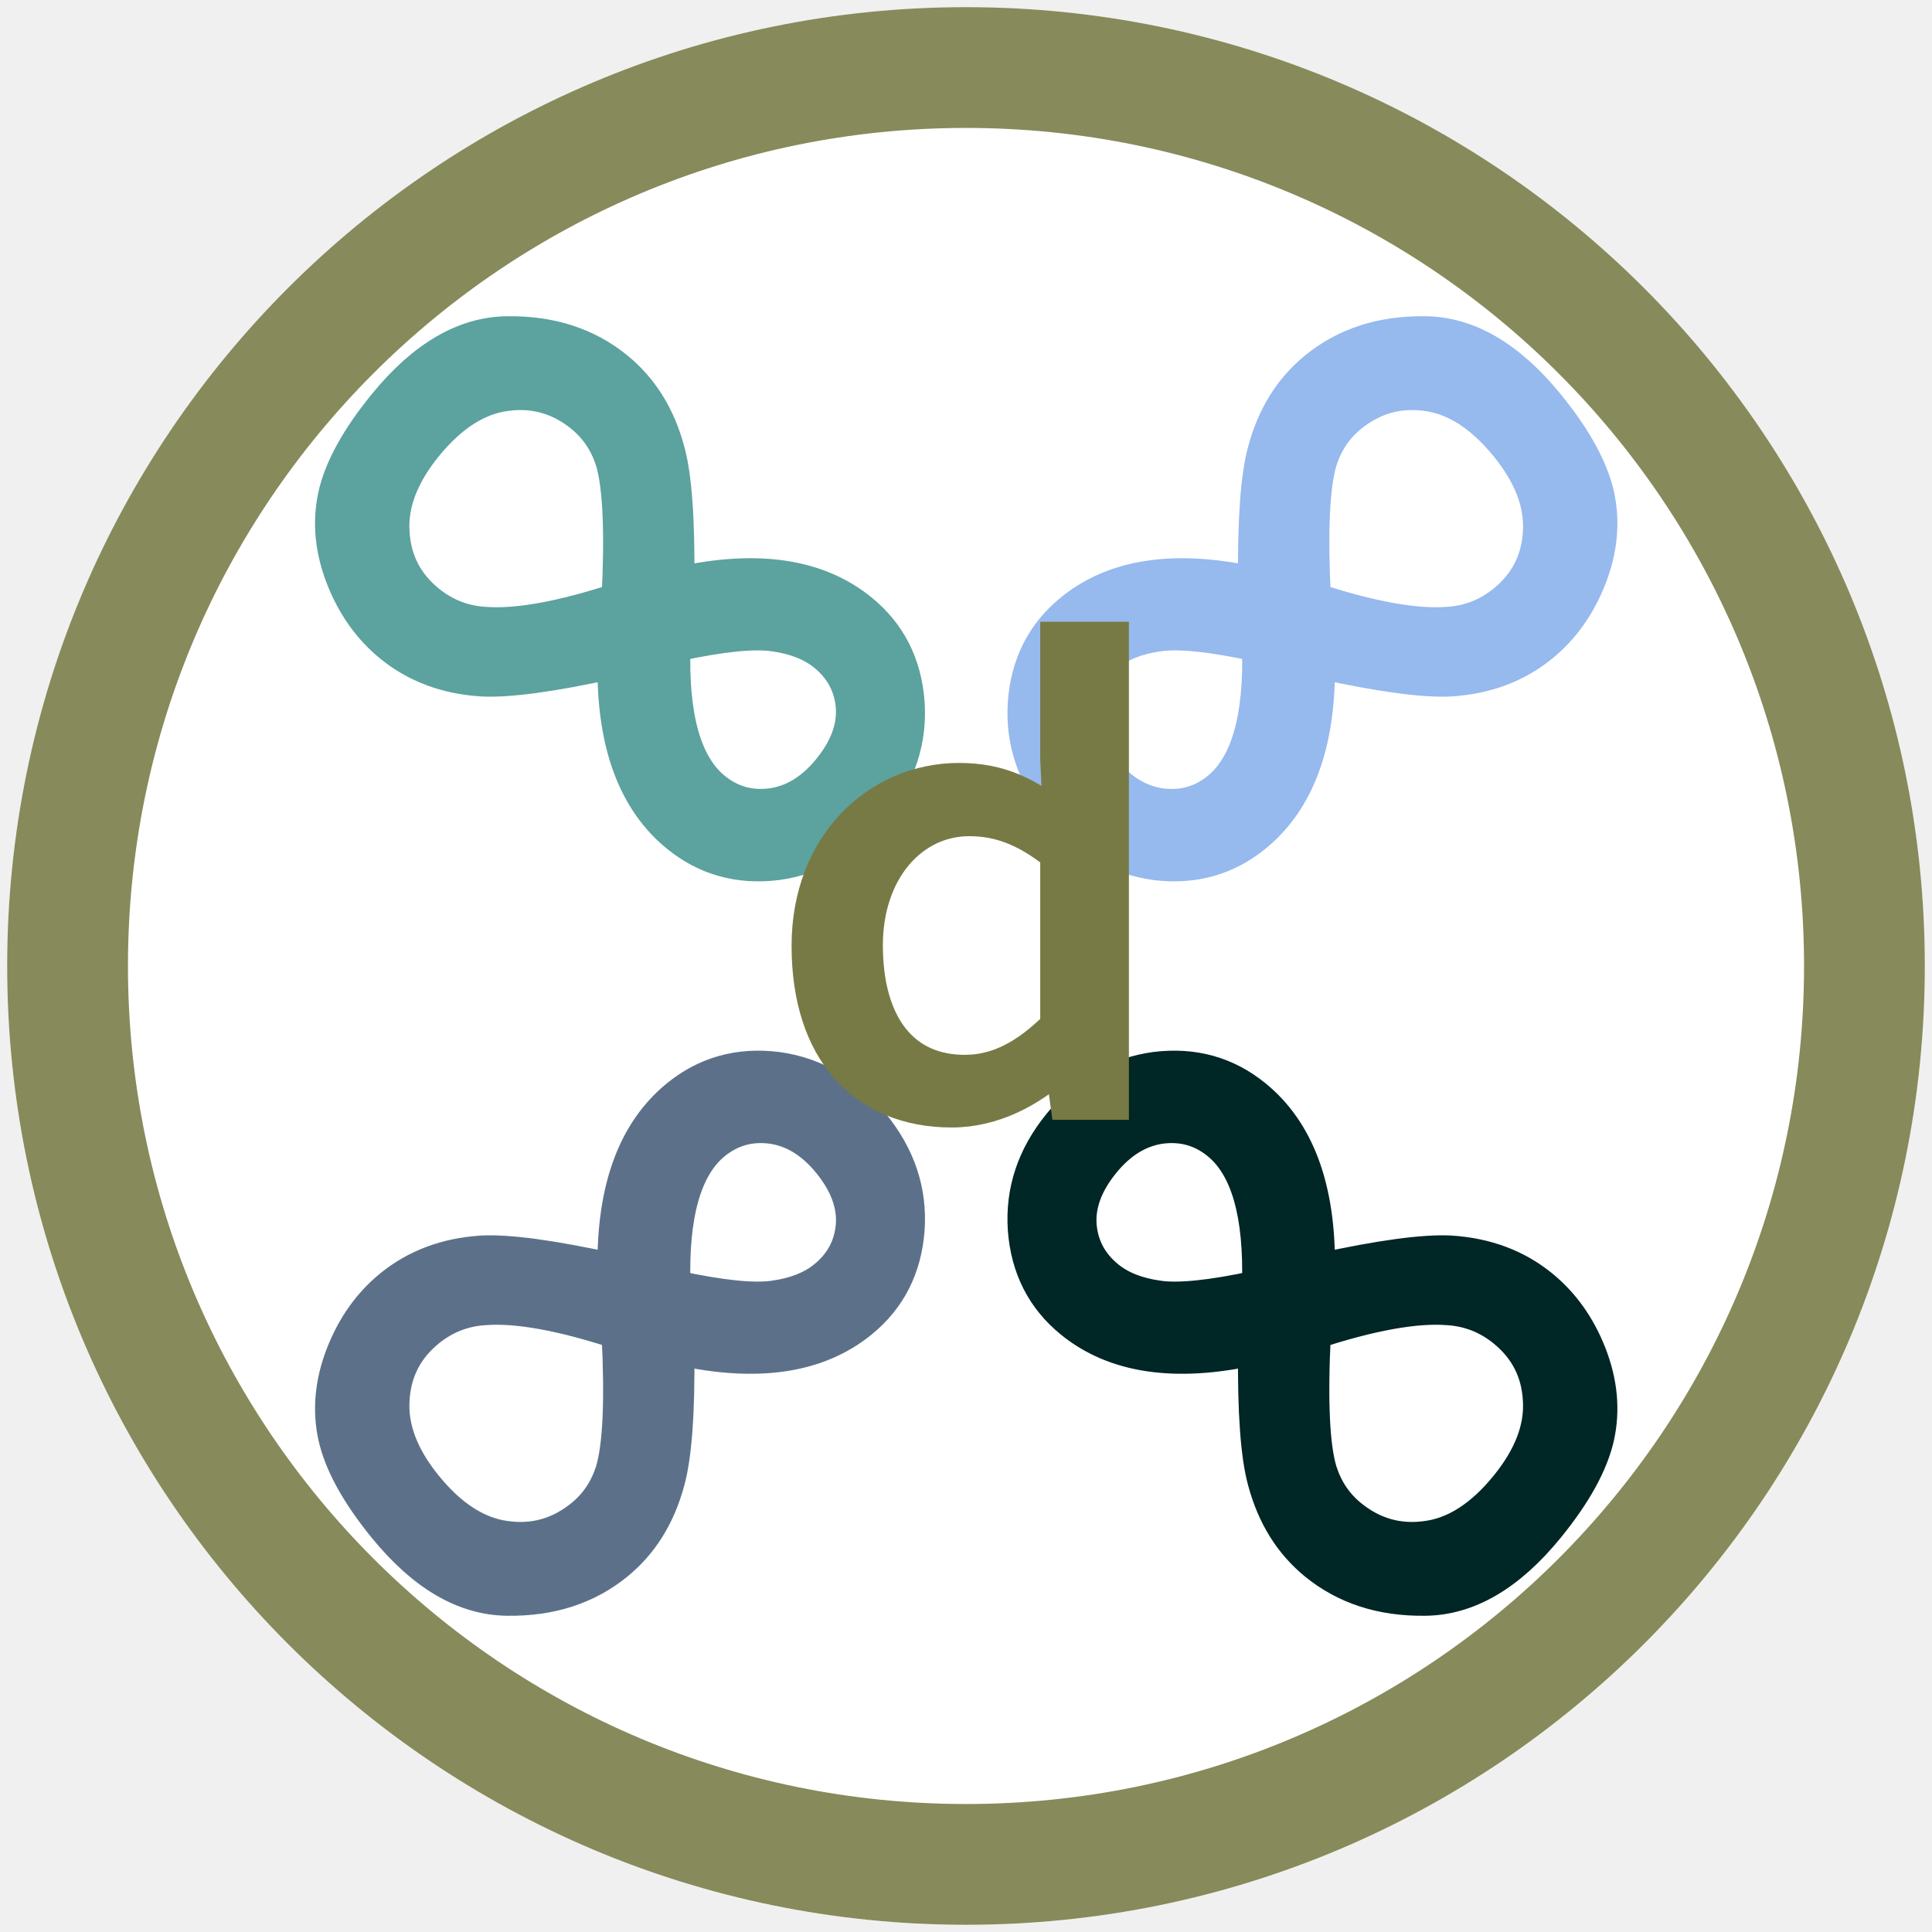
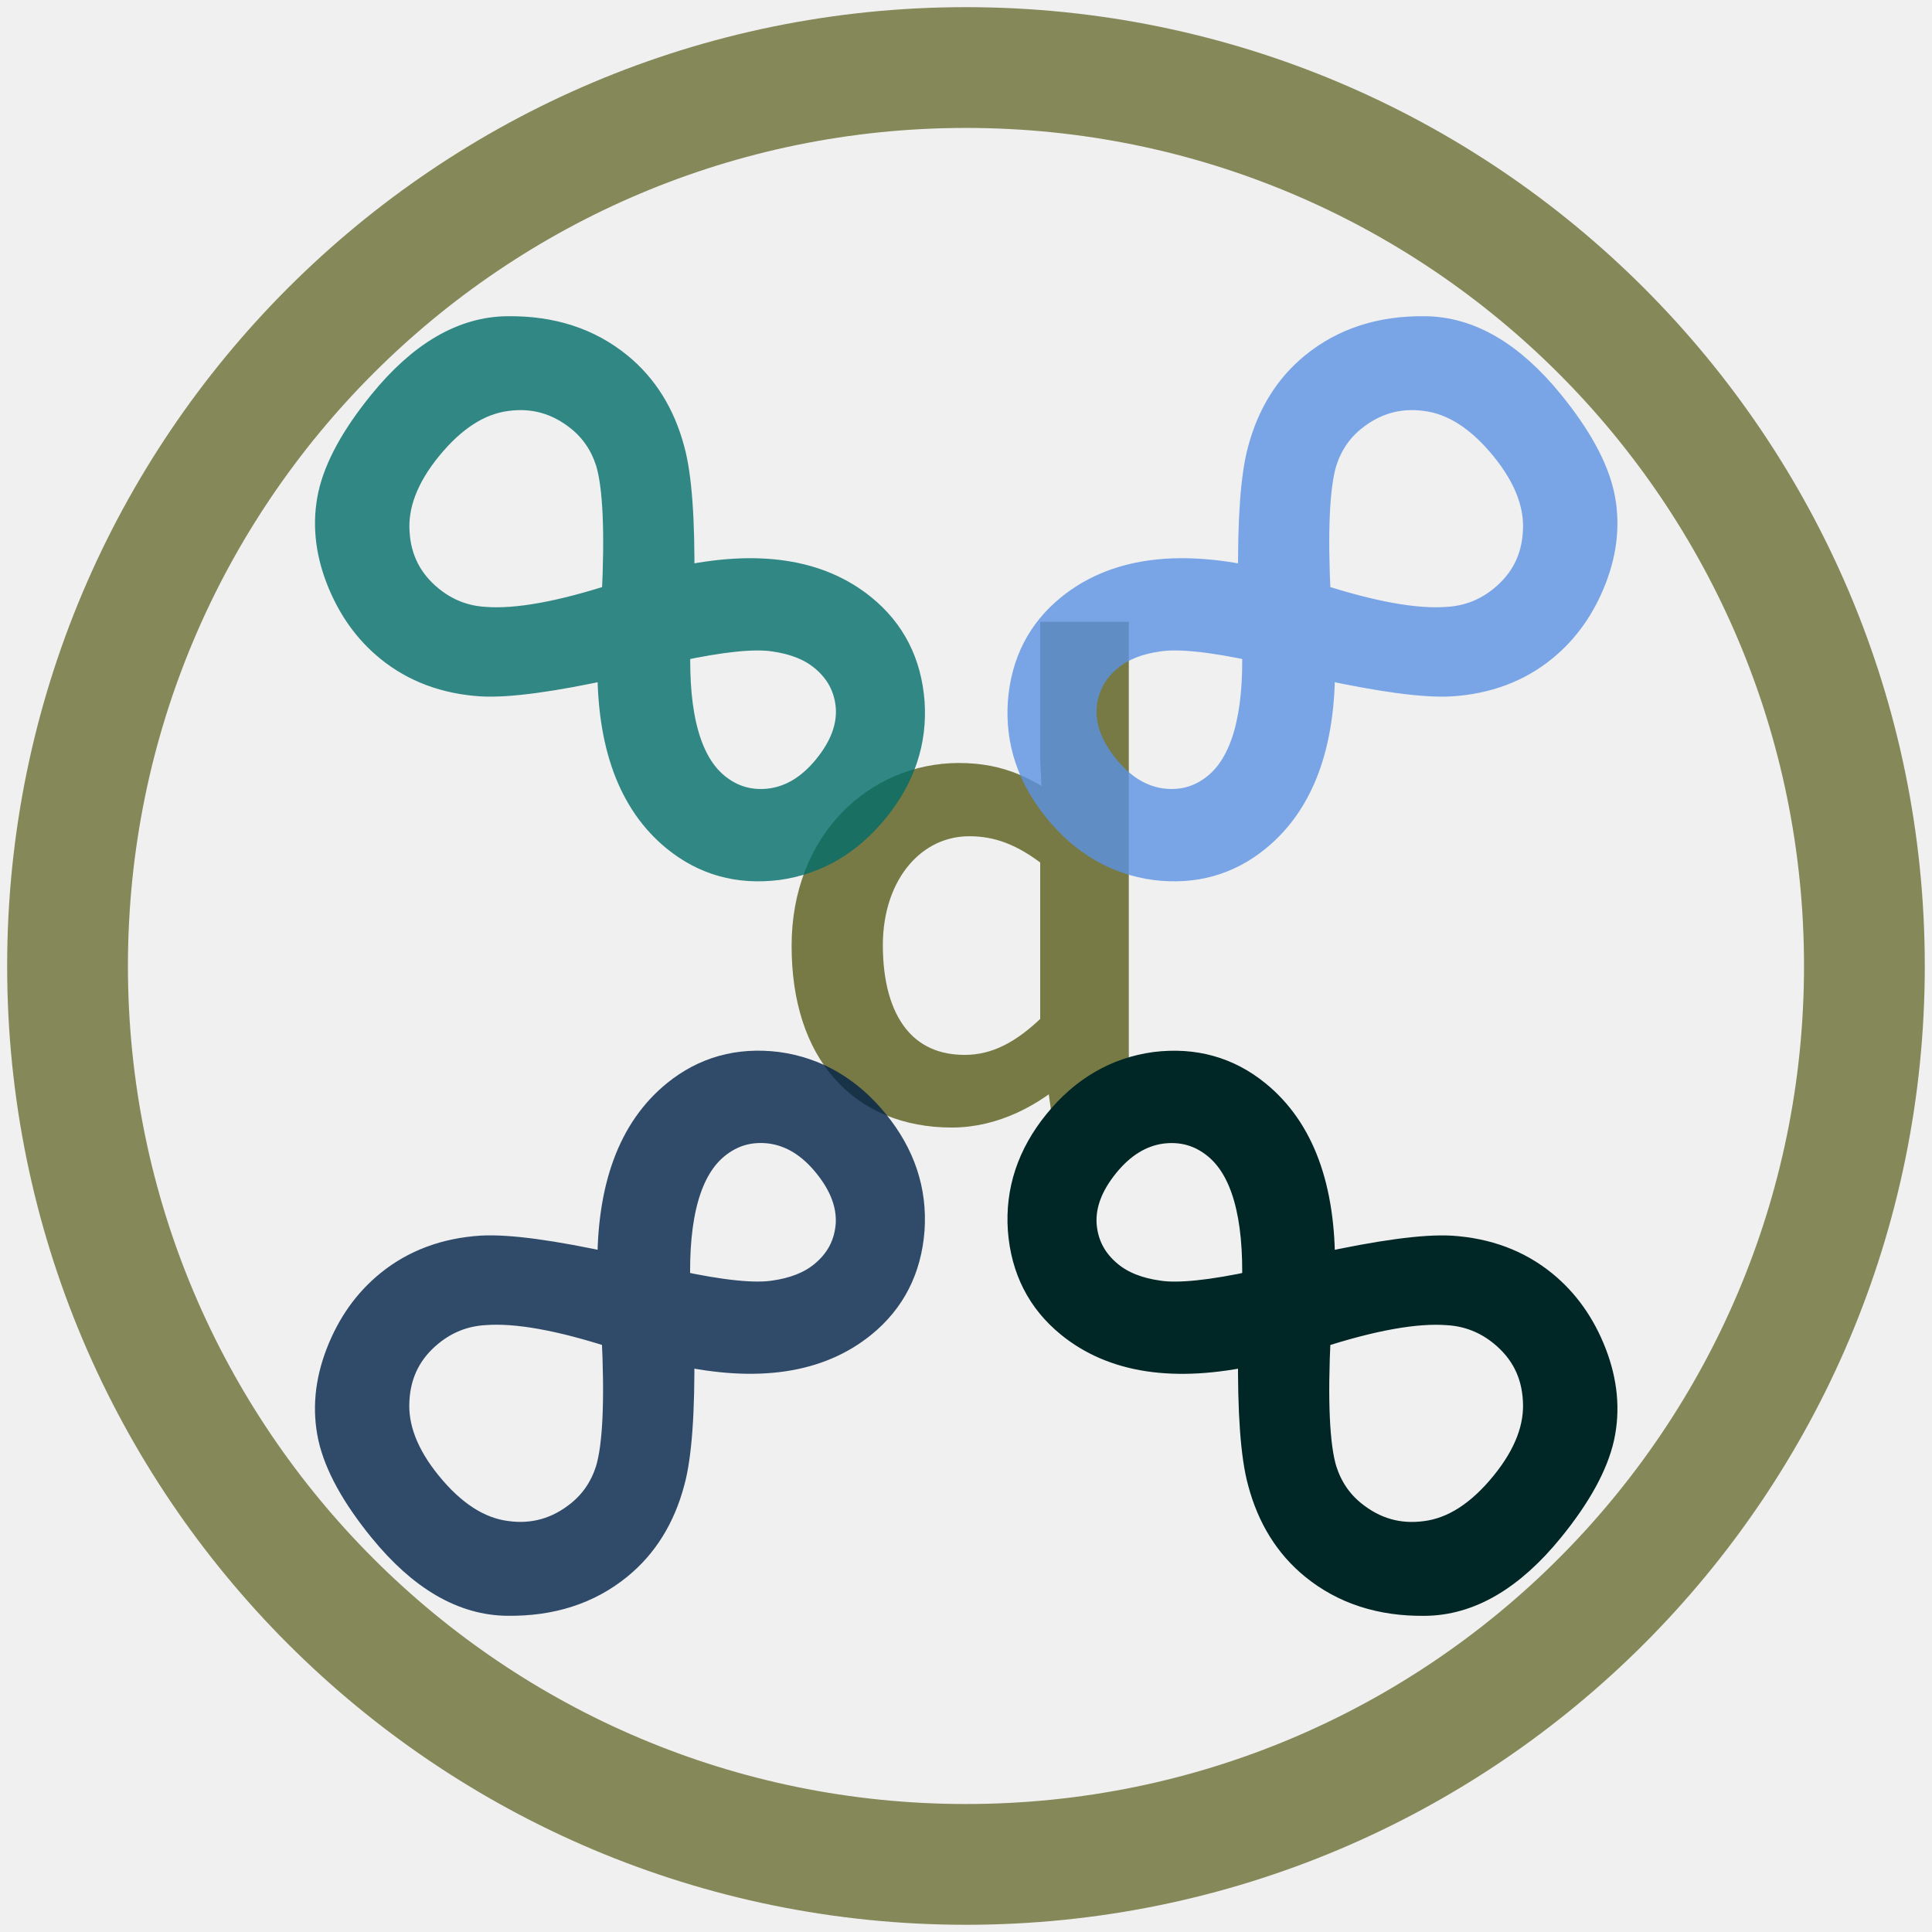
- <svg xmlns="http://www.w3.org/2000/svg" width="128" height="128" viewBox="0 0 33.867 33.867" version="1.1" id="svg193">
-   <defs id="defs190" />
-   <g id="layer1" transform="translate(0.9324824,0.8259503)" style="display:inline">
-     <g id="layer3" style="display:inline">
-       <ellipse style="display:inline;fill:#ffffff;stroke-width:0;stroke-linecap:round;stroke-linejoin:bevel;stroke-miterlimit:0.5;paint-order:markers fill stroke" id="path378" cx="16.001" cy="16.108" rx="16.807" ry="16.808" />
-       <circle style="display:inline;opacity:0.88;fill:#ffffff;fill-opacity:0;stroke:#777a44;stroke-width:2.117;stroke-dasharray:none;stroke-opacity:1" id="path6283" cx="16.001" cy="16.107" r="15.749" />
-     </g>
-     <g id="gX" transform="translate(3.211613,3.48135)">
-       <path d="m 6.203,-19.918 q 1.013,-1.273 1.582,-1.678 0.772,-0.559 1.63,-0.559 1.013,0 1.891,0.733 0.887,0.733 0.887,2.363 0,1.138 -0.328,1.794 -0.328,0.646 -1.023,1.042 -0.695,0.395 -1.428,0.395 -0.859,0 -1.63,-0.55 -0.569,-0.415 -1.582,-1.688 -1.312,1.65 -2.788,1.65 -0.974,0 -1.678,-0.733 -0.695,-0.743 -0.695,-1.842 0,-1.09 0.695,-1.833 0.704,-0.743 1.678,-0.743 1.476,0 2.788,1.65 z m 0.666,0.916 q 0.839,1.302 1.534,1.785 0.444,0.318 0.994,0.318 0.733,0 1.225,-0.54 0.502,-0.54 0.502,-1.524 0,-1.023 -0.511,-1.563 -0.502,-0.54 -1.254,-0.54 -0.473,0 -0.887,0.27 -0.559,0.376 -1.601,1.794 z m -1.331,0.01 q -0.772,-0.965 -1.235,-1.235 -0.463,-0.28 -0.887,-0.28 -0.559,0 -0.936,0.395 -0.367,0.395 -0.367,1.09 0,0.685 0.386,1.1 0.386,0.405 0.936,0.405 0.974,0 2.103,-1.476 z" id="text1" style="font-size:19.756px;font-family:Arial;-inkscape-font-specification:Arial;opacity:0.64;fill:#002147;stroke:#002147;stroke-width:0.53" transform="rotate(140.8562)" aria-label="∞" />
-       <path d="m 10.106,15.819 q 1.013,-1.273 1.582,-1.678 0.772,-0.559 1.63,-0.559 1.013,0 1.891,0.733 0.887,0.733 0.887,2.363 0,1.138 -0.328,1.794 -0.328,0.646 -1.023,1.042 -0.695,0.395 -1.428,0.395 -0.859,0 -1.63,-0.55 -0.569,-0.415 -1.582,-1.688 -1.312,1.65 -2.788,1.65 -0.974,0 -1.678,-0.733 -0.695,-0.743 -0.695,-1.842 0,-1.09 0.695,-1.833 0.704,-0.743 1.678,-0.743 1.476,0 2.788,1.65 z m 0.666,0.916 q 0.839,1.302 1.534,1.785 0.444,0.318 0.994,0.318 0.733,0 1.225,-0.54 0.502,-0.54 0.502,-1.524 0,-1.023 -0.511,-1.563 -0.502,-0.54 -1.254,-0.54 -0.473,0 -0.887,0.27 -0.559,0.376 -1.601,1.794 z m -1.331,0.01 Q 8.669,15.78 8.206,15.51 7.743,15.231 7.319,15.231 q -0.559,0 -0.936,0.395 -0.367,0.395 -0.367,1.09 0,0.685 0.386,1.1 0.386,0.405 0.936,0.405 0.974,0 2.103,-1.476 z" id="text2" style="font-size:19.756px;font-family:Arial;-inkscape-font-specification:Arial;opacity:0.64;fill:#5b92e5;stroke:#5b92e5;stroke-width:0.53" transform="rotate(-39.1438)" aria-label="∞" />
-       <path d="m 26.047,-3.766 q 1.013,-1.273 1.582,-1.678 0.772,-0.559 1.63,-0.559 1.013,0 1.891,0.733 0.887,0.733 0.887,2.363 0,1.138 -0.328,1.794 -0.328,0.646 -1.023,1.042 -0.695,0.395 -1.428,0.395 -0.859,0 -1.63,-0.55 -0.569,-0.415 -1.582,-1.688 -1.312,1.65 -2.788,1.65 -0.974,0 -1.678,-0.733 -0.695,-0.743 -0.695,-1.842 0,-1.09 0.695,-1.833 0.704,-0.743 1.678,-0.743 1.476,0 2.788,1.65 z m 0.666,0.916 q 0.839,1.302 1.534,1.785 0.444,0.318 0.994,0.318 0.733,0 1.225,-0.54 0.502,-0.54 0.502,-1.524 0,-1.023 -0.511,-1.563 -0.502,-0.54 -1.254,-0.54 -0.473,0 -0.887,0.27 -0.559,0.376 -1.601,1.794 z m -1.331,0.01 q -0.772,-0.965 -1.235,-1.235 -0.463,-0.28 -0.887,-0.28 -0.559,0 -0.936,0.395 -0.367,0.395 -0.367,1.09 0,0.685 0.386,1.1 0.386,0.405 0.936,0.405 0.974,0 2.103,-1.476 z" id="text3" style="font-size:19.756px;font-family:Arial;-inkscape-font-specification:Arial;fill:#002625;stroke:#002625;stroke-width:0.53" transform="matrix(0.7755641,0.6312688,0.6312688,-0.7755641,0,0)" aria-label="∞" />
-       <path d="m -9.738,-0.333 q 1.013,-1.273 1.582,-1.678 0.772,-0.559 1.63,-0.559 1.013,0 1.891,0.733 0.887,0.733 0.887,2.363 0,1.138 -0.328,1.794 -0.328,0.646 -1.023,1.042 -0.695,0.395 -1.428,0.395 -0.859,0 -1.63,-0.55 -0.569,-0.415 -1.582,-1.688 -1.312,1.65 -2.788,1.65 -0.974,0 -1.678,-0.733 -0.695,-0.743 -0.695,-1.842 0,-1.09 0.695,-1.833 0.704,-0.743 1.678,-0.743 1.476,0 2.788,1.65 z m 0.666,0.916 q 0.839,1.302 1.534,1.785 0.444,0.318 0.994,0.318 0.733,0 1.225,-0.54 0.502,-0.54 0.502,-1.524 0,-1.023 -0.511,-1.563 -0.502,-0.54 -1.254,-0.54 -0.473,0 -0.887,0.27 -0.559,0.376 -1.601,1.794 z m -1.331,0.01 q -0.772,-0.965 -1.235,-1.235 -0.463,-0.28 -0.887,-0.28 -0.559,0 -0.936,0.395 -0.367,0.395 -0.367,1.09 0,0.685 0.386,1.1 0.386,0.405 0.936,0.405 0.974,0 2.103,-1.476 z" id="text4" style="font-size:19.756px;font-family:Arial;-inkscape-font-specification:Arial;opacity:0.64;fill:#006d69;stroke:#006d69;stroke-width:0.53" transform="matrix(-0.7755641,-0.6312689,-0.6312689,0.7755641,0,0)" aria-label="∞" />
-       <path d="m 15.049,19.569 c 0.705,0 1.323,-0.379 1.789,-0.835 h 0.033 l 0.087,0.694 h 0.802 v -8.63 h -0.976 v 2.266 l 0.043,1.019 c -0.52,-0.434 -0.965,-0.694 -1.659,-0.694 -1.344,0 -2.548,1.193 -2.548,3.101 0,1.962 0.954,3.079 2.428,3.079 z m 0.217,-0.824 c -1.041,0 -1.626,-0.846 -1.626,-2.266 0,-1.344 0.748,-2.255 1.702,-2.255 0.488,0 0.932,0.173 1.442,0.618 v 3.09 c -0.499,0.542 -0.976,0.813 -1.518,0.813 z" id="text5" style="font-size:10.841px;font-family:'Noto Sans TC';-inkscape-font-specification:'Noto Sans TC';fill:#777a44;stroke:#777a44;stroke-width:0.509" transform="matrix(1.046743,0,0,0.9553446,-3.211613,-3.48135)" aria-label="d" />
-     </g>
+ <svg xmlns="http://www.w3.org/2000/svg" width="128" height="128" viewBox="0 0 33.867 33.867">
+   <g style="display:inline">
+     <path style="opacity:.88;fill:#fff;fill-opacity:0;stroke:#777a44;stroke-width:2.117" d="M31.75 16.107a15.749 15.749 0 0 1-15.749 15.749A15.749 15.749 0 0 1 .252 16.107 15.749 15.749 0 0 1 16.001.358 15.749 15.749 0 0 1 31.75 16.107Z" fill="none" transform="translate(.932 .826)" />
+   </g>
+   <g style="font-size:10.841px;font-family:Arial;-inkscape-font-specification:Arial;opacity:1;fill:#777a44;stroke:#777a44;stroke-width:.509">
+     <path d="M15.05 19.57c.704 0 1.322-.38 1.788-.835h.032l.087.694h.802v-8.63h-.975v2.266l.043 1.02c-.52-.434-.965-.695-1.659-.695-1.344 0-2.547 1.193-2.547 3.101 0 1.962.954 3.079 2.428 3.079zm.216-.824c-1.04 0-1.626-.846-1.626-2.266 0-1.344.748-2.255 1.702-2.255.488 0 .932.174 1.442.618v3.09c-.499.542-.976.813-1.518.813z" style="font-family:'Noto Sans TC';-inkscape-font-specification:'Noto Sans TC';stroke-width:.509" transform="matrix(1.04674 0 0 .95534 .932 .826)" aria-label="d" />
+   </g>
+   <g style="font-size:19.756px;font-family:Arial;-inkscape-font-specification:Arial;opacity:.8;fill:#002147;stroke:#002147;stroke-width:.53">
+     <path d="M6.203-19.918q1.013-1.273 1.582-1.678.772-.56 1.63-.56 1.013 0 1.891.733.888.734.888 2.364 0 1.138-.328 1.794-.328.646-1.023 1.042-.694.395-1.427.395-.859 0-1.63-.55-.57-.414-1.583-1.688-1.312 1.65-2.787 1.65-.975 0-1.679-.733-.694-.743-.694-1.843 0-1.09.694-1.833.704-.742 1.679-.742 1.475 0 2.787 1.65zM6.87-19q.84 1.302 1.534 1.784.443.319.993.319.733 0 1.225-.54.502-.54.502-1.525 0-1.022-.511-1.563-.502-.54-1.254-.54-.473 0-.888.27-.56.377-1.601 1.795zm-1.331.01q-.772-.965-1.235-1.236-.463-.28-.887-.28-.56 0-.936.396-.367.396-.367 1.09 0 .685.386 1.1.386.405.936.405.974 0 2.103-1.476z" style="stroke-width:.53" transform="rotate(140.856 1.306 2.89)" aria-label="∞" />
+   </g>
+   <g style="font-size:19.756px;font-family:Arial;-inkscape-font-specification:Arial;display:inline;opacity:.8;fill:#5b92e5;stroke:#5b92e5;stroke-width:.53">
+     <path d="M10.106 15.82q1.013-1.274 1.582-1.68.772-.559 1.63-.559 1.013 0 1.891.733.888.734.888 2.364 0 1.138-.328 1.794-.328.646-1.023 1.042-.694.395-1.427.395-.859 0-1.63-.55-.57-.414-1.583-1.688-1.312 1.65-2.787 1.65-.975 0-1.679-.733-.694-.743-.694-1.843 0-1.09.694-1.833.704-.742 1.679-.742 1.475 0 2.787 1.65zm.666.916q.84 1.302 1.534 1.784.443.319.993.319.733 0 1.225-.54.502-.54.502-1.525 0-1.022-.511-1.563-.502-.54-1.254-.54-.473 0-.888.27-.56.377-1.601 1.795zm-1.331.01q-.772-.965-1.235-1.235-.463-.28-.887-.28-.56 0-.936.395-.367.396-.367 1.09 0 .685.386 1.1.386.405.936.405.974 0 2.103-1.476z" style="stroke-width:.53" transform="rotate(-39.144 8.13 -3.674)" aria-label="∞" />
+   </g>
+   <g style="font-size:19.756px;font-family:Arial;-inkscape-font-specification:Arial;display:inline;opacity:1;fill:#002625;stroke:#002625;stroke-width:.53">
+     <path d="M26.047-3.766q1.013-1.273 1.582-1.678.772-.56 1.63-.56 1.013 0 1.891.733.888.734.888 2.364 0 1.138-.328 1.794-.328.646-1.023 1.042-.694.395-1.427.395-.859 0-1.63-.55-.57-.414-1.583-1.688-1.312 1.65-2.787 1.65-.975 0-1.679-.733-.694-.743-.694-1.843 0-1.09.694-1.833.704-.742 1.679-.742 1.475 0 2.787 1.65zm.666.917q.84 1.302 1.534 1.784.443.319.993.319.733 0 1.225-.54.502-.54.502-1.525 0-1.022-.511-1.563-.502-.54-1.254-.54-.473 0-.888.27-.56.377-1.601 1.795zm-1.331.01q-.772-.965-1.235-1.235-.463-.28-.887-.28-.56 0-.936.395-.367.396-.367 1.09 0 .685.386 1.1.386.405.936.405.974 0 2.103-1.476z" style="stroke-width:.53" transform="scale(1 -1) rotate(-39.144 -3.986 -7.982)" aria-label="∞" />
+   </g>
+   <g style="font-size:19.756px;font-family:Arial;-inkscape-font-specification:Arial;display:inline;opacity:.8;fill:#006d69;stroke:#006d69;stroke-width:.53">
+     <path d="M-9.738-.333q1.013-1.273 1.582-1.678.772-.56 1.63-.56 1.013 0 1.891.733.888.734.888 2.364 0 1.138-.328 1.794-.328.646-1.023 1.042-.694.395-1.427.395-.859 0-1.63-.55-.57-.414-1.583-1.688-1.312 1.65-2.787 1.65-.975 0-1.679-.733-.694-.743-.694-1.843 0-1.09.694-1.833.704-.742 1.679-.742 1.475 0 2.787 1.65zm.666.917q.84 1.302 1.534 1.784.443.319.993.319.733 0 1.225-.54.502-.54.502-1.525 0-1.022-.511-1.563-.502-.54-1.254-.54-.473 0-.888.27-.56.377-1.601 1.795zm-1.331.01q-.772-.965-1.235-1.235-.463-.28-.887-.28-.56 0-.936.395-.367.396-.367 1.09 0 .685.386 1.1.386.405.936.405.974 0 2.103-1.476z" style="stroke-width:.53" transform="scale(-1 1) rotate(-39.144 3.986 7.982)" aria-label="∞" />
  </g>
</svg>
